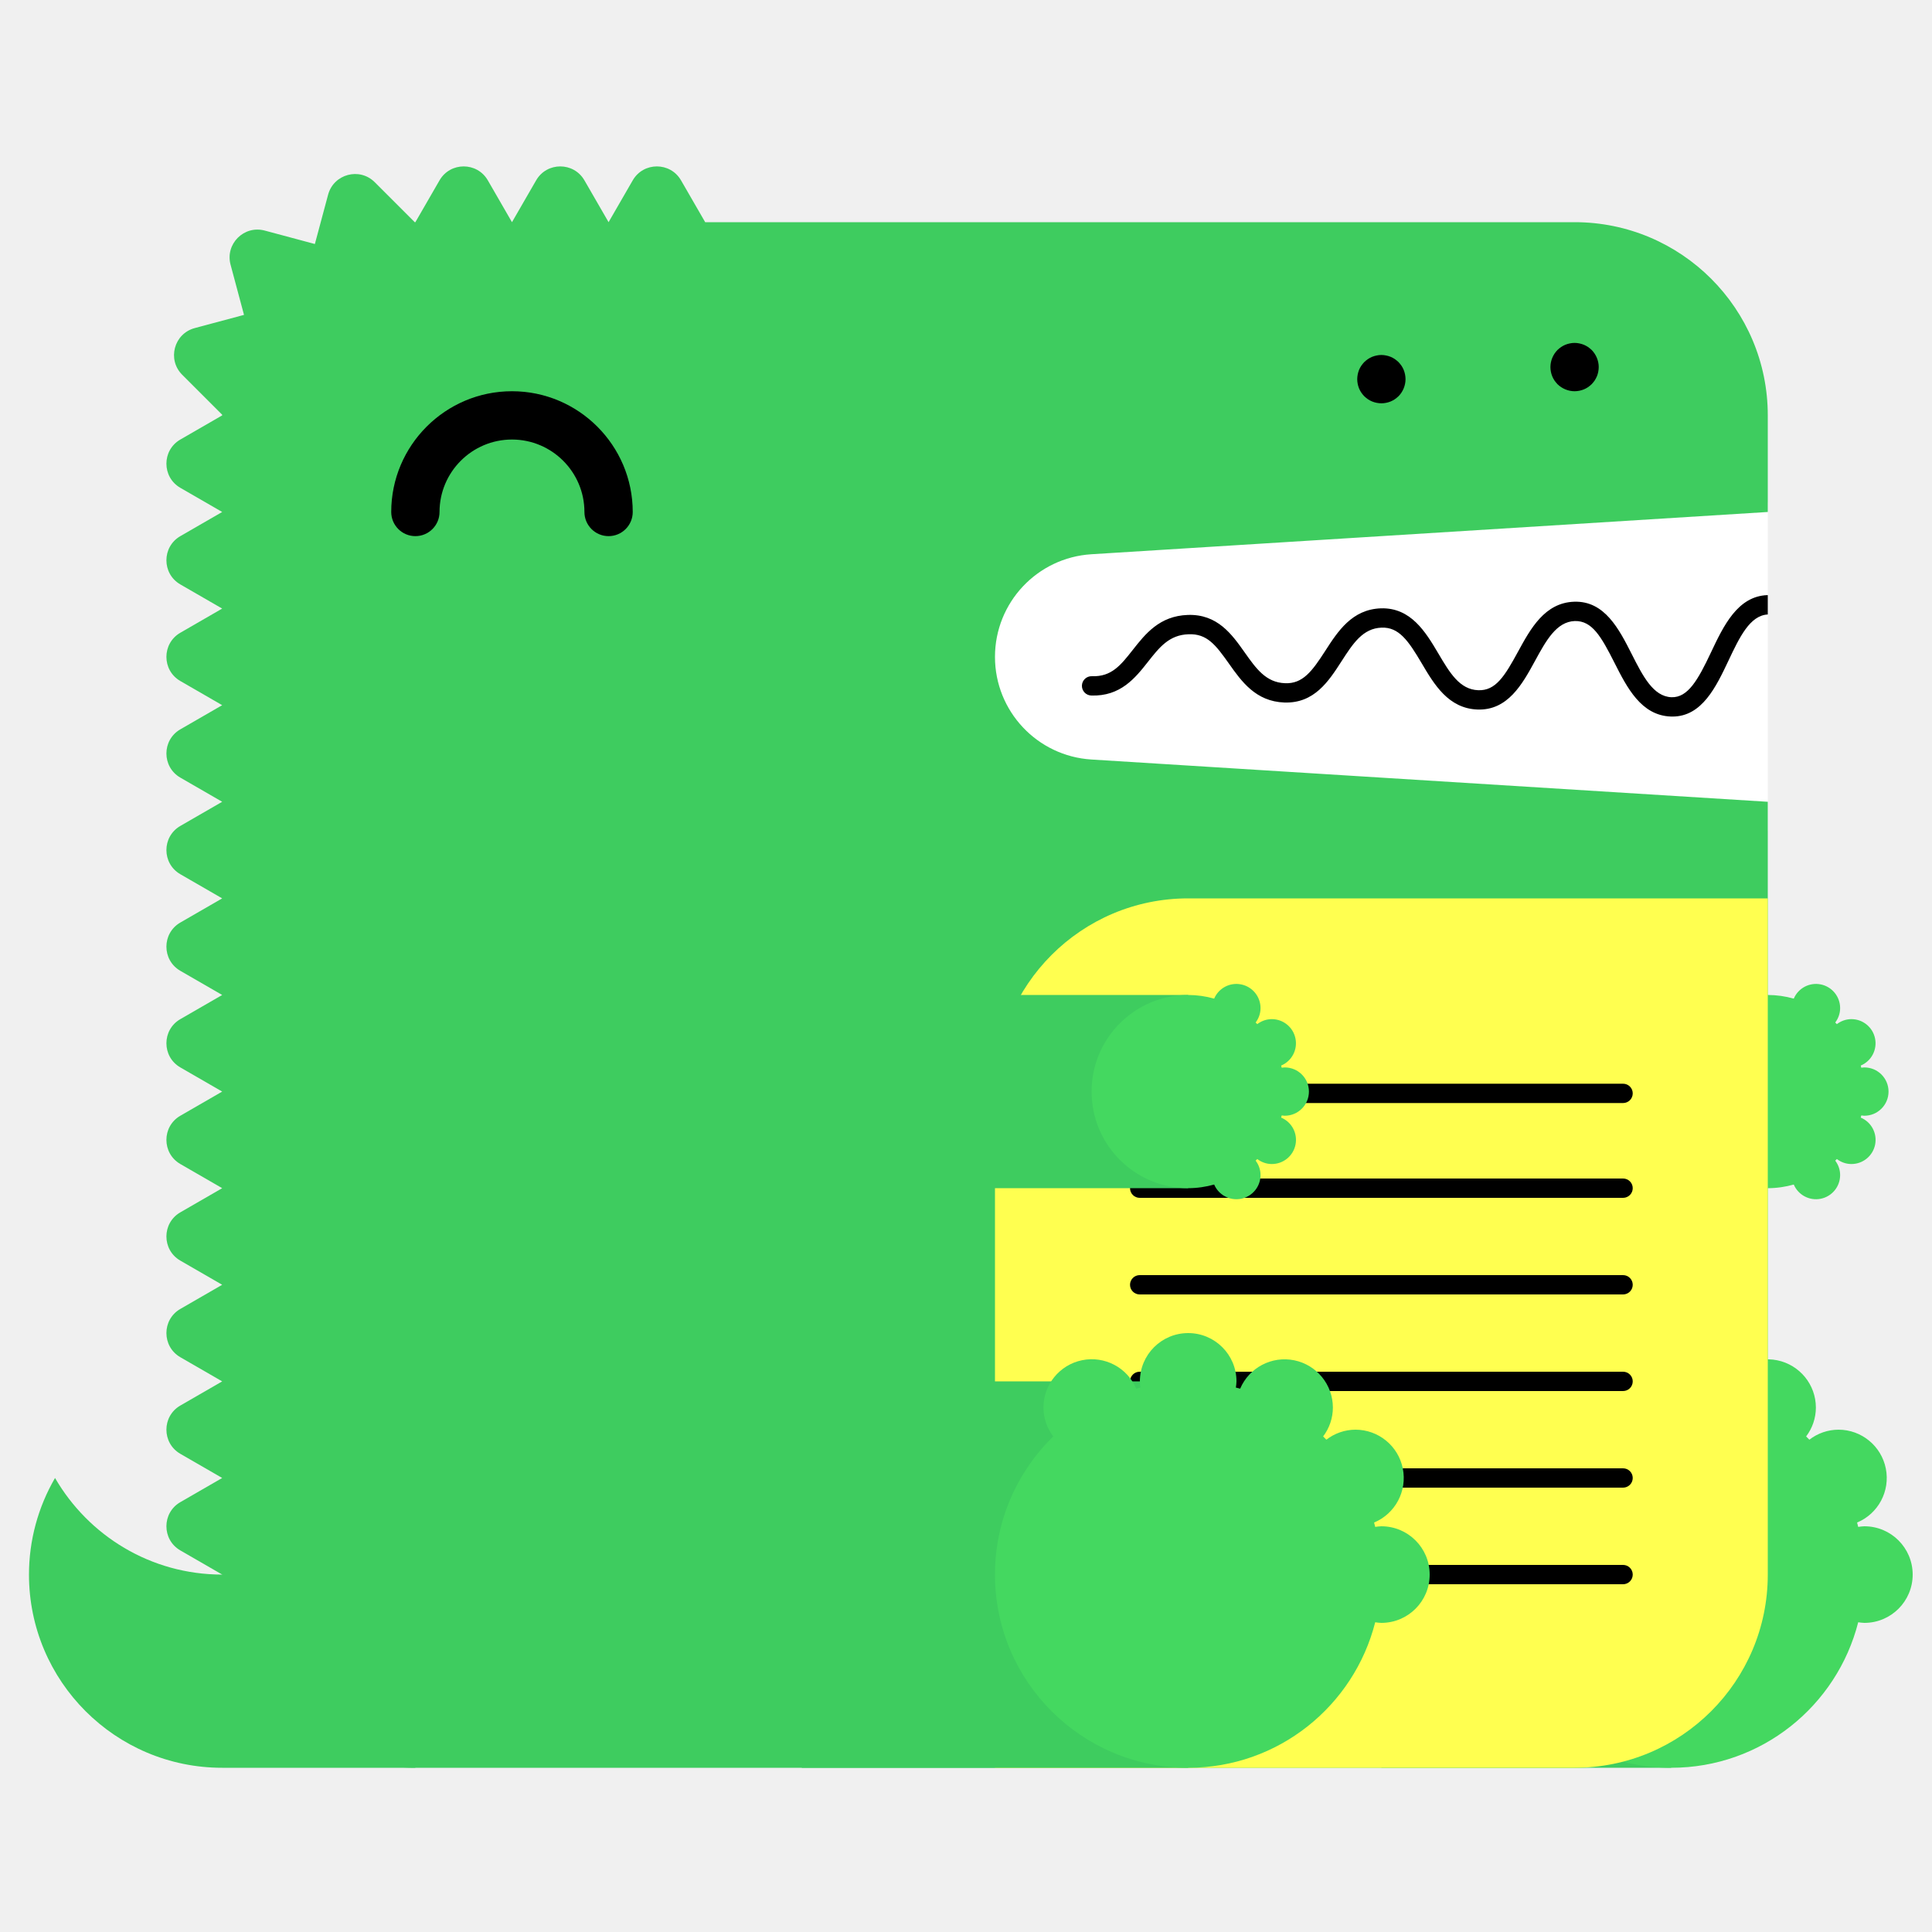
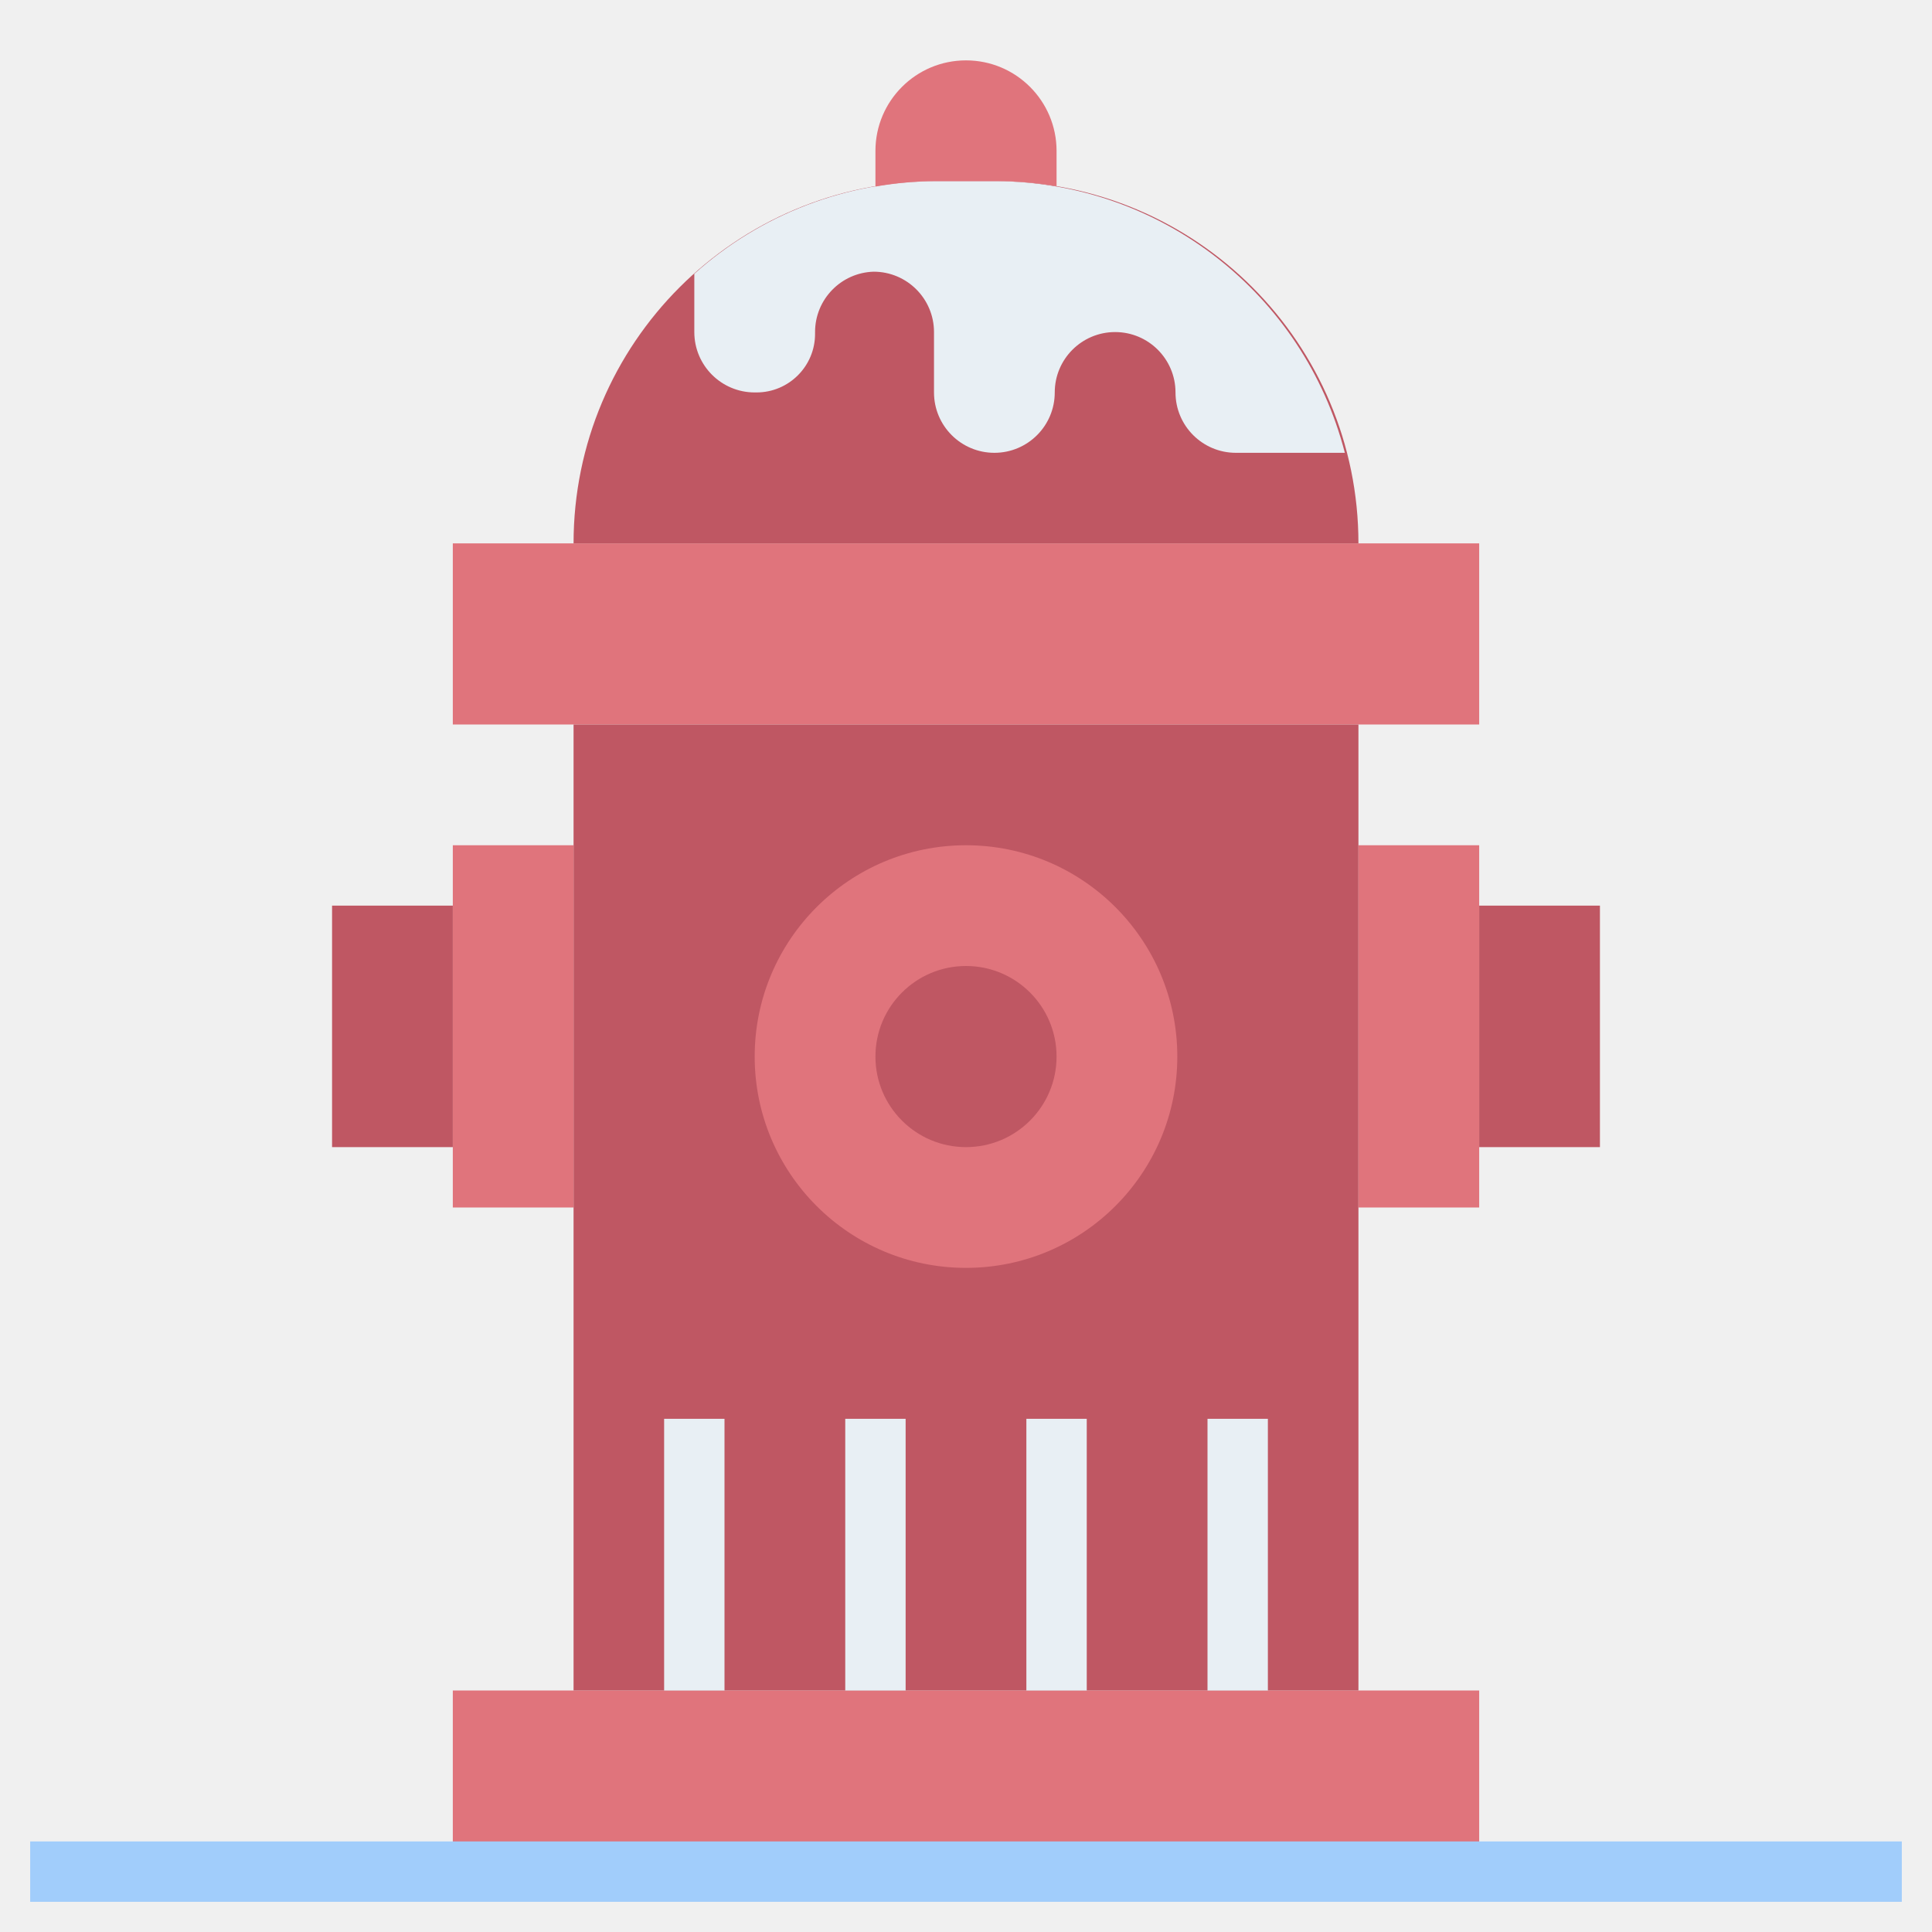
- <svg xmlns="http://www.w3.org/2000/svg" width="200" height="200" viewBox="0 0 200 200">
-   <g fill="none" fill-rule="evenodd">
-     <path fill="#FFF" d="M99 52h84v34H99z" />
-     <path d="M23 163c-7.398 0-13.843-4.027-17.303-10A19.886 19.886 0 0 0 3 163c0 11.046 8.954 20 20 20h20v-20H23z" fill="#3ECC5F" />
-     <path d="M112.98 57.376L183 53V43c0-11.046-8.954-20-20-20H73l-2.5-4.33c-1.112-1.925-3.889-1.925-5 0L63 23l-2.5-4.33c-1.111-1.925-3.889-1.925-5 0L53 23l-2.5-4.33c-1.111-1.925-3.889-1.925-5 0L43 23c-.022 0-.042.003-.065.003l-4.142-4.141c-1.57-1.571-4.252-.853-4.828 1.294l-1.369 5.104-5.192-1.392c-2.148-.575-4.111 1.389-3.535 3.536l1.39 5.193-5.102 1.367c-2.148.576-2.867 3.259-1.296 4.83l4.142 4.142c0 .021-.003.042-.003.064l-4.33 2.5c-1.925 1.111-1.925 3.889 0 5L23 53l-4.33 2.5c-1.925 1.111-1.925 3.889 0 5L23 63l-4.33 2.5c-1.925 1.111-1.925 3.889 0 5L23 73l-4.33 2.5c-1.925 1.111-1.925 3.889 0 5L23 83l-4.33 2.5c-1.925 1.111-1.925 3.889 0 5L23 93l-4.33 2.5c-1.925 1.111-1.925 3.889 0 5L23 103l-4.33 2.5c-1.925 1.111-1.925 3.889 0 5L23 113l-4.33 2.5c-1.925 1.111-1.925 3.889 0 5L23 123l-4.33 2.5c-1.925 1.111-1.925 3.889 0 5L23 133l-4.33 2.5c-1.925 1.111-1.925 3.889 0 5L23 143l-4.33 2.5c-1.925 1.111-1.925 3.889 0 5L23 153l-4.33 2.5c-1.925 1.111-1.925 3.889 0 5L23 163c0 11.046 8.954 20 20 20h120c11.046 0 20-8.954 20-20V83l-70.02-4.376A10.645 10.645 0 0 1 103 68c0-5.621 4.37-10.273 9.98-10.624" fill="#3ECC5F" />
-     <path fill="#3ECC5F" d="M143 183h30v-40h-30z" />
-     <path d="M193 158c-.219 0-.428.037-.639.064-.038-.15-.074-.301-.116-.451A5 5 0 0 0 190.32 148a4.96 4.96 0 0 0-3.016 1.036 26.531 26.531 0 0 0-.335-.336 4.955 4.955 0 0 0 1.011-2.987 5 5 0 0 0-9.599-1.959c-.148-.042-.297-.077-.445-.115.027-.211.064-.42.064-.639a5 5 0 0 0-5-5 5 5 0 0 0-5 5c0 .219.037.428.064.639-.148.038-.297.073-.445.115a4.998 4.998 0 0 0-9.599 1.959c0 1.125.384 2.151 1.011 2.987-3.717 3.632-6.031 8.693-6.031 14.3 0 11.046 8.954 20 20 20 9.339 0 17.16-6.41 19.361-15.064.211.027.42.064.639.064a5 5 0 0 0 5-5 5 5 0 0 0-5-5" fill="#44D860" />
-     <path fill="#3ECC5F" d="M153 123h30v-20h-30z" />
-     <path d="M193 115.5a2.5 2.5 0 1 0 0-5c-.109 0-.214.019-.319.032-.02-.075-.037-.15-.058-.225a2.501 2.501 0 0 0-.963-4.807c-.569 0-1.088.197-1.508.518a6.653 6.653 0 0 0-.168-.168c.314-.417.506-.931.506-1.494a2.5 2.5 0 0 0-4.8-.979A9.987 9.987 0 0 0 183 103c-5.522 0-10 4.478-10 10s4.478 10 10 10c.934 0 1.833-.138 2.69-.377a2.5 2.5 0 0 0 4.8-.979c0-.563-.192-1.077-.506-1.494.057-.055.113-.111.168-.168.42.321.939.518 1.508.518a2.5 2.5 0 0 0 .963-4.807c.021-.074.038-.15.058-.225.105.013.21.032.319.032" fill="#44D860" />
-     <path d="M63 55.5a2.5 2.5 0 0 1-2.5-2.5c0-4.136-3.364-7.5-7.5-7.5s-7.5 3.364-7.5 7.5a2.5 2.5 0 1 1-5 0c0-6.893 5.607-12.5 12.5-12.5S65.5 46.107 65.5 53a2.5 2.5 0 0 1-2.5 2.5" fill="#000" />
-     <path d="M103 183h60c11.046 0 20-8.954 20-20V93h-60c-11.046 0-20 8.954-20 20v70z" fill="#FFFF50" />
-     <path d="M168.02 124h-50.04a1 1 0 1 1 0-2h50.04a1 1 0 1 1 0 2m0 20h-50.04a1 1 0 1 1 0-2h50.04a1 1 0 1 1 0 2m0 20h-50.04a1 1 0 1 1 0-2h50.04a1 1 0 1 1 0 2m0-49.814h-50.04a1 1 0 1 1 0-2h50.04a1 1 0 1 1 0 2m0 19.814h-50.04a1 1 0 1 1 0-2h50.04a1 1 0 1 1 0 2m0 20h-50.04a1 1 0 1 1 0-2h50.04a1 1 0 1 1 0 2M183 61.611c-.012 0-.022-.006-.034-.005-3.09.105-4.552 3.196-5.842 5.923-1.346 2.85-2.387 4.703-4.093 4.647-1.889-.068-2.969-2.202-4.113-4.46-1.314-2.594-2.814-5.536-5.963-5.426-3.046.104-4.513 2.794-5.807 5.167-1.377 2.528-2.314 4.065-4.121 3.994-1.927-.07-2.951-1.805-4.136-3.813-1.321-2.236-2.848-4.75-5.936-4.664-2.994.103-4.465 2.385-5.763 4.4-1.373 2.13-2.335 3.428-4.165 3.351-1.973-.07-2.992-1.51-4.171-3.177-1.324-1.873-2.816-3.993-5.895-3.89-2.928.1-4.399 1.97-5.696 3.618-1.232 1.564-2.194 2.802-4.229 2.724a1 1 0 0 0-.072 2c3.017.101 4.545-1.8 5.872-3.487 1.177-1.496 2.193-2.787 4.193-2.855 1.926-.082 2.829 1.115 4.195 3.045 1.297 1.834 2.769 3.914 5.731 4.021 3.103.104 4.596-2.215 5.918-4.267 1.182-1.834 2.202-3.417 4.15-3.484 1.793-.067 2.769 1.35 4.145 3.681 1.297 2.197 2.766 4.686 5.787 4.796 3.125.108 4.634-2.62 5.949-5.035 1.139-2.088 2.214-4.06 4.119-4.126 1.793-.042 2.728 1.595 4.111 4.33 1.292 2.553 2.757 5.445 5.825 5.556l.169.003c3.064 0 4.518-3.075 5.805-5.794 1.139-2.41 2.217-4.68 4.067-4.773v-2z" fill="#000" />
-     <path fill="#3ECC5F" d="M83 183h40v-40H83z" />
-     <path d="M143 158c-.219 0-.428.037-.639.064-.038-.15-.074-.301-.116-.451A5 5 0 0 0 140.32 148a4.96 4.96 0 0 0-3.016 1.036 26.531 26.531 0 0 0-.335-.336 4.955 4.955 0 0 0 1.011-2.987 5 5 0 0 0-9.599-1.959c-.148-.042-.297-.077-.445-.115.027-.211.064-.42.064-.639a5 5 0 0 0-5-5 5 5 0 0 0-5 5c0 .219.037.428.064.639-.148.038-.297.073-.445.115a4.998 4.998 0 0 0-9.599 1.959c0 1.125.384 2.151 1.011 2.987-3.717 3.632-6.031 8.693-6.031 14.3 0 11.046 8.954 20 20 20 9.339 0 17.16-6.41 19.361-15.064.211.027.42.064.639.064a5 5 0 0 0 5-5 5 5 0 0 0-5-5" fill="#44D860" />
-     <path fill="#3ECC5F" d="M83 123h40v-20H83z" />
-     <path d="M133 115.5a2.5 2.5 0 1 0 0-5c-.109 0-.214.019-.319.032-.02-.075-.037-.15-.058-.225a2.501 2.501 0 0 0-.963-4.807c-.569 0-1.088.197-1.508.518a6.653 6.653 0 0 0-.168-.168c.314-.417.506-.931.506-1.494a2.5 2.5 0 0 0-4.8-.979A9.987 9.987 0 0 0 123 103c-5.522 0-10 4.478-10 10s4.478 10 10 10c.934 0 1.833-.138 2.69-.377a2.5 2.5 0 0 0 4.8-.979c0-.563-.192-1.077-.506-1.494.057-.055.113-.111.168-.168.42.321.939.518 1.508.518a2.5 2.5 0 0 0 .963-4.807c.021-.074.038-.15.058-.225.105.013.21.032.319.032" fill="#44D860" />
-     <path d="M143 41.75c-.16 0-.33-.02-.49-.05a2.52 2.52 0 0 1-.47-.14c-.15-.06-.29-.14-.431-.23-.13-.09-.259-.2-.38-.31-.109-.12-.219-.24-.309-.38s-.17-.28-.231-.43a2.619 2.619 0 0 1-.189-.96c0-.16.02-.33.05-.49.03-.16.08-.31.139-.47.061-.15.141-.29.231-.43.09-.13.2-.26.309-.38.121-.11.25-.22.38-.31.141-.09.281-.17.431-.23.149-.06.31-.11.47-.14.32-.07.65-.07.98 0 .159.03.32.08.47.14.149.06.29.14.43.23.13.09.259.2.38.31.11.12.22.25.31.38.09.14.17.28.23.43.06.16.11.31.14.47.029.16.05.33.05.49 0 .66-.271 1.31-.73 1.77-.121.11-.25.22-.38.31-.14.09-.281.17-.43.23a2.565 2.565 0 0 1-.96.19m20-1.25c-.66 0-1.3-.27-1.771-.73a3.802 3.802 0 0 1-.309-.38c-.09-.14-.17-.28-.231-.43a2.619 2.619 0 0 1-.189-.96c0-.66.27-1.3.729-1.77.121-.11.25-.22.38-.31.141-.09.281-.17.431-.23.149-.06.31-.11.47-.14.32-.07.66-.07.98 0 .159.03.32.08.47.14.149.06.29.14.43.23.13.09.259.2.38.31.459.47.73 1.11.73 1.77 0 .16-.021.33-.05.49-.03.16-.08.32-.14.47-.07.15-.14.29-.23.43-.09.13-.2.26-.31.38-.121.11-.25.22-.38.31-.14.09-.281.17-.43.23a2.565 2.565 0 0 1-.96.19" fill="#000" />
+ <svg xmlns="http://www.w3.org/2000/svg" viewBox="0 0 64 64">
+   <defs>
+     <style>.cls-1{fill:#e0747c;}.cls-2{fill:#bf5763;}.cls-3{fill:#a1cdfb;}.cls-4{fill:#e8eff4;}</style>
+   </defs>
+   <g data-name="Layer 27" id="Layer_27">
+     <rect class="cls-1" height="6" width="34" x="15" y="56" />
+     <rect class="cls-1" height="6" width="34" x="15" y="18" />
+     <rect class="cls-2" height="32" width="26" x="19" y="24" />
+     <rect class="cls-1" height="12" width="4" x="15" y="28" />
+     <rect class="cls-2" height="8" width="4" x="11" y="30" />
+     <rect class="cls-3" height="2" width="62" x="1" y="61" />
+     <rect class="cls-1" height="12" width="4" x="45" y="28" />
+     <rect class="cls-2" height="8" width="4" x="49" y="30" />
+     <path class="cls-2" d="M19,18h0A12,12,0,0,1,31,6h2A12,12,0,0,1,45,18H19Z" />
+     <circle class="cls-1" cx="32" cy="35" r="7" />
+     <circle class="cls-2" cx="32" cy="35" r="3" />
+     <rect class="cls-4" height="9" width="2" x="22" y="47" />
+     <rect class="cls-4" height="9" width="2" x="28" y="47" />
+     <rect class="cls-4" height="9" width="2" x="34" y="47" />
+     <rect class="cls-4" height="9" width="2" x="40" y="47" />
+     <path class="cls-4" d="M33,6H31a12,12,0,0,0-8,3.07V11a2,2,0,0,0,2,2h.06A1.94,1.94,0,0,0,27,11.06V11a2,2,0,0,1,1.94-2h0a2,2,0,0,1,2,2v2a2,2,0,0,0,4,0,2,2,0,0,1,4,0,2,2,0,0,0,2,2h3.61A12,12,0,0,0,33,6Z" />
+     <path class="cls-1" d="M31,6h2a12,12,0,0,1,2,.17V5a3,3,0,0,0-6,0V6.18A12,12,0,0,1,31,6Z" />
  </g>
</svg>
